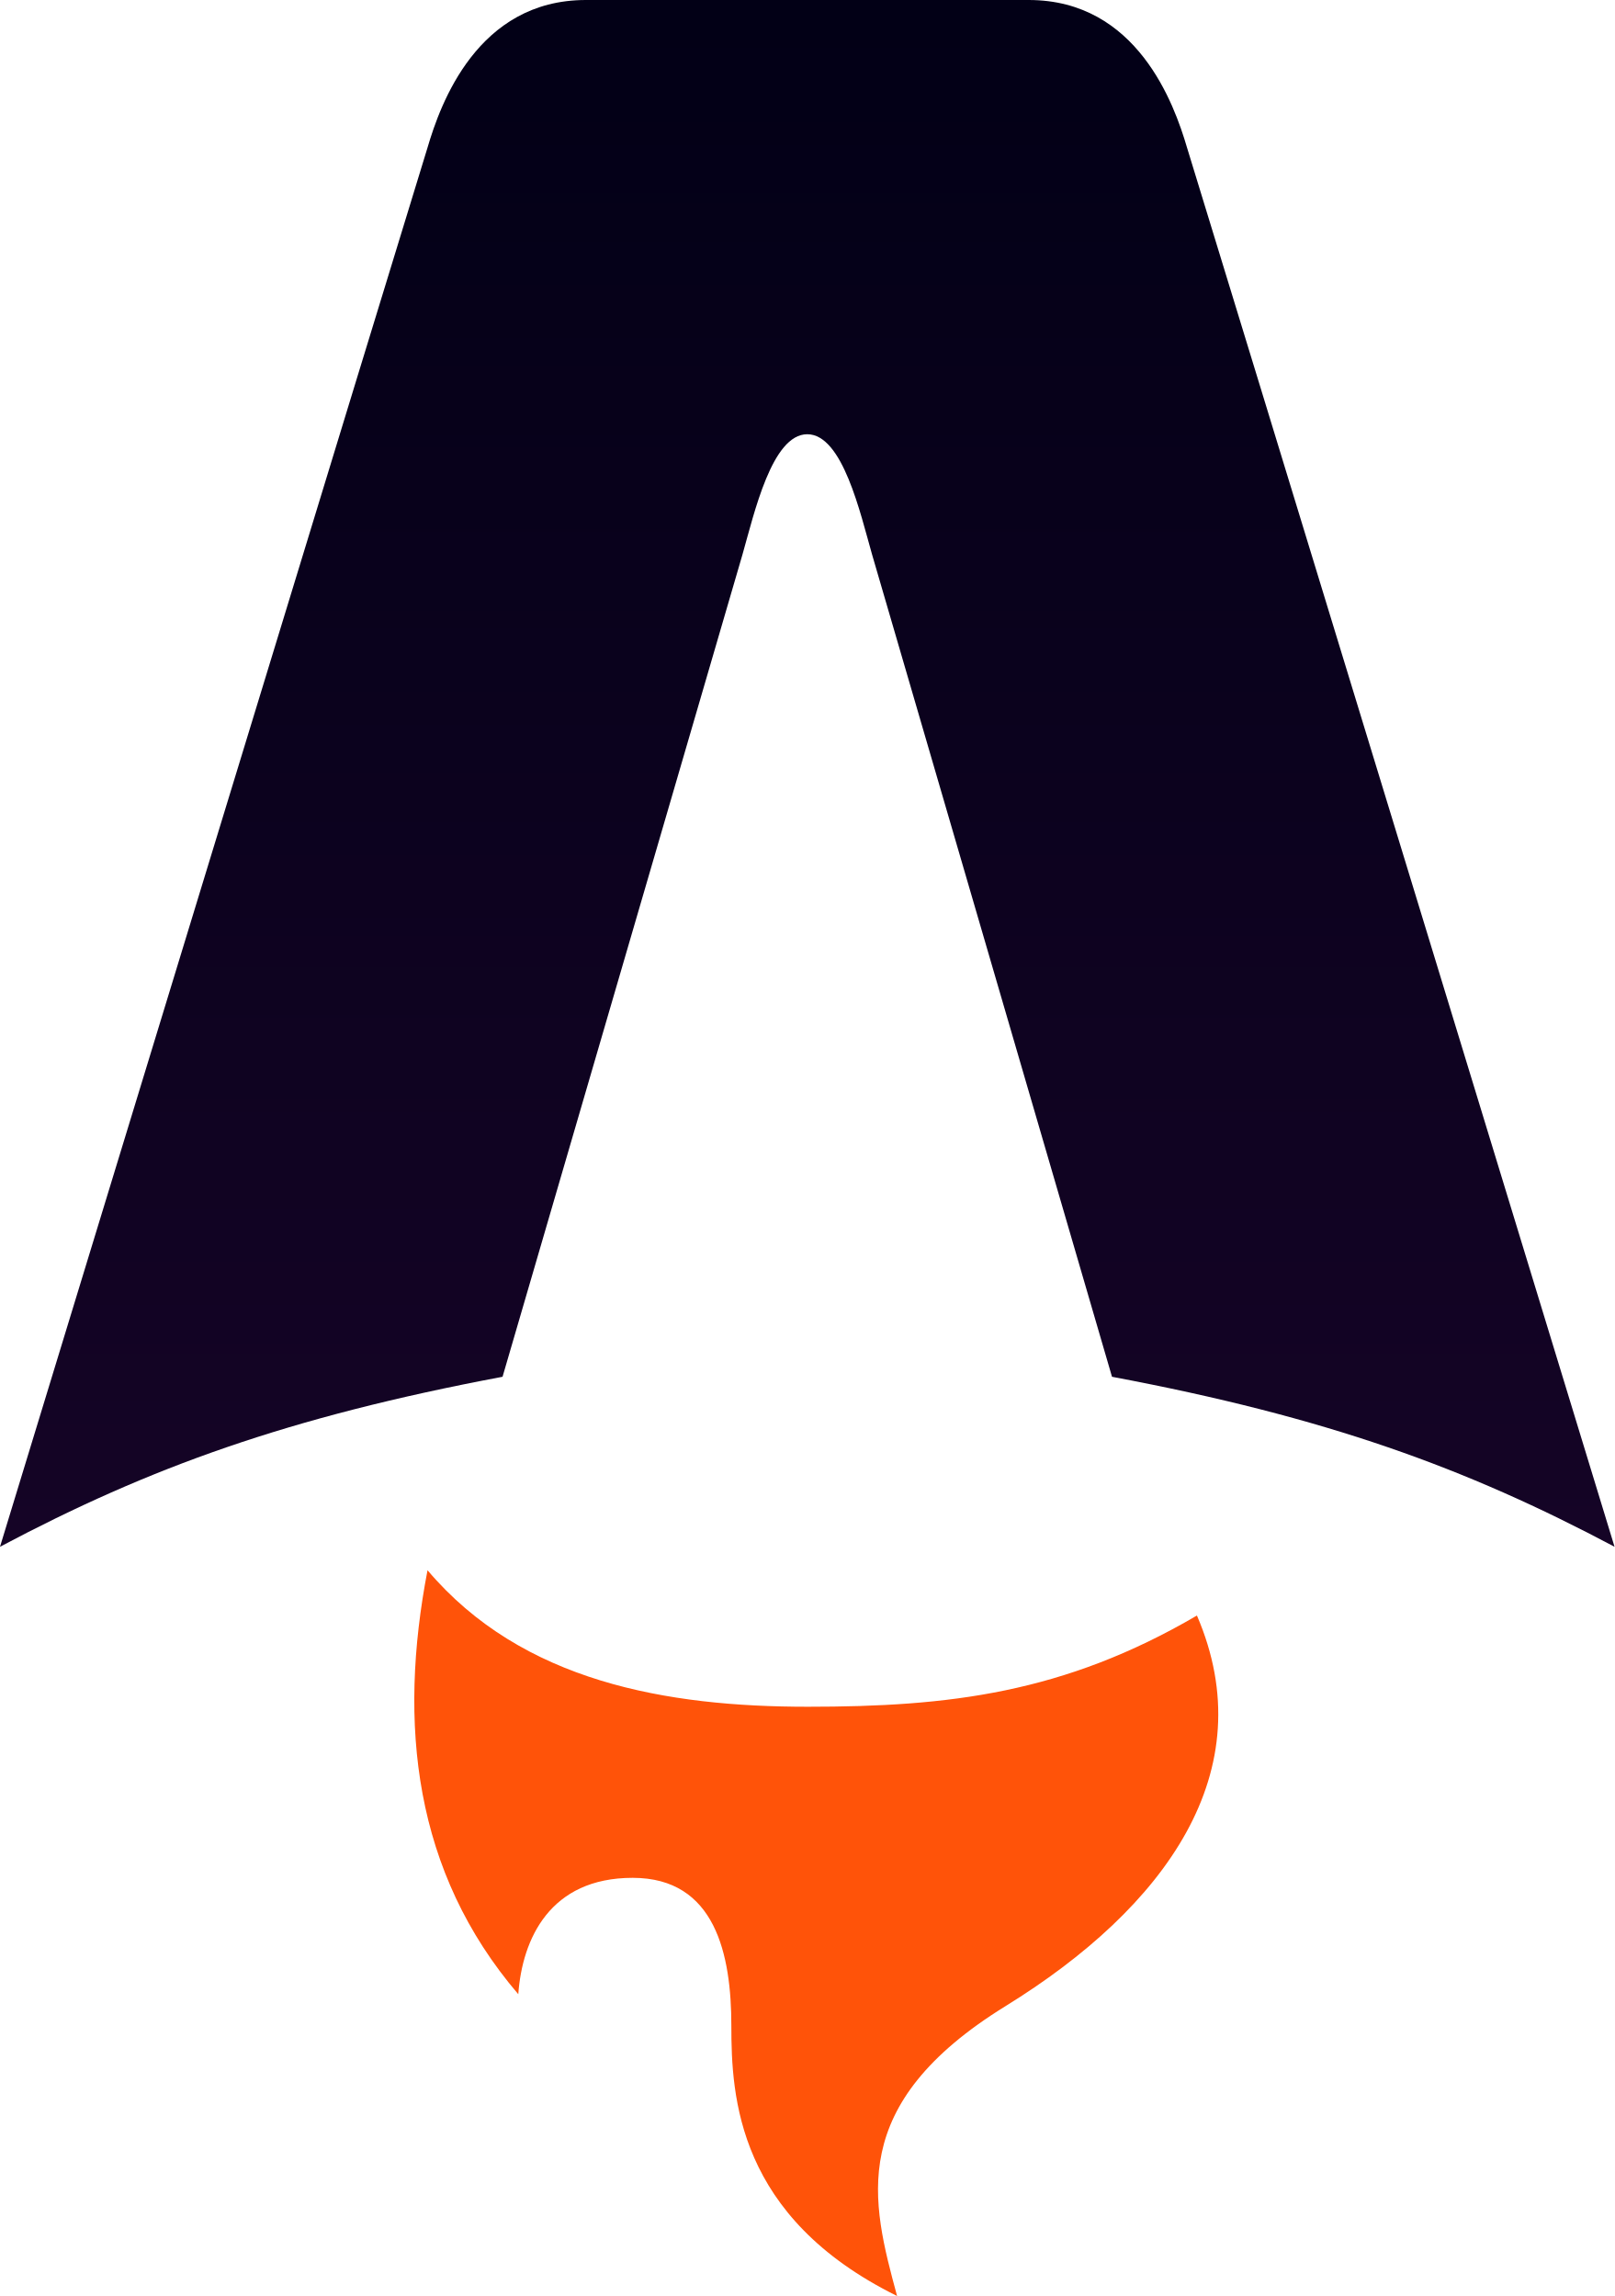
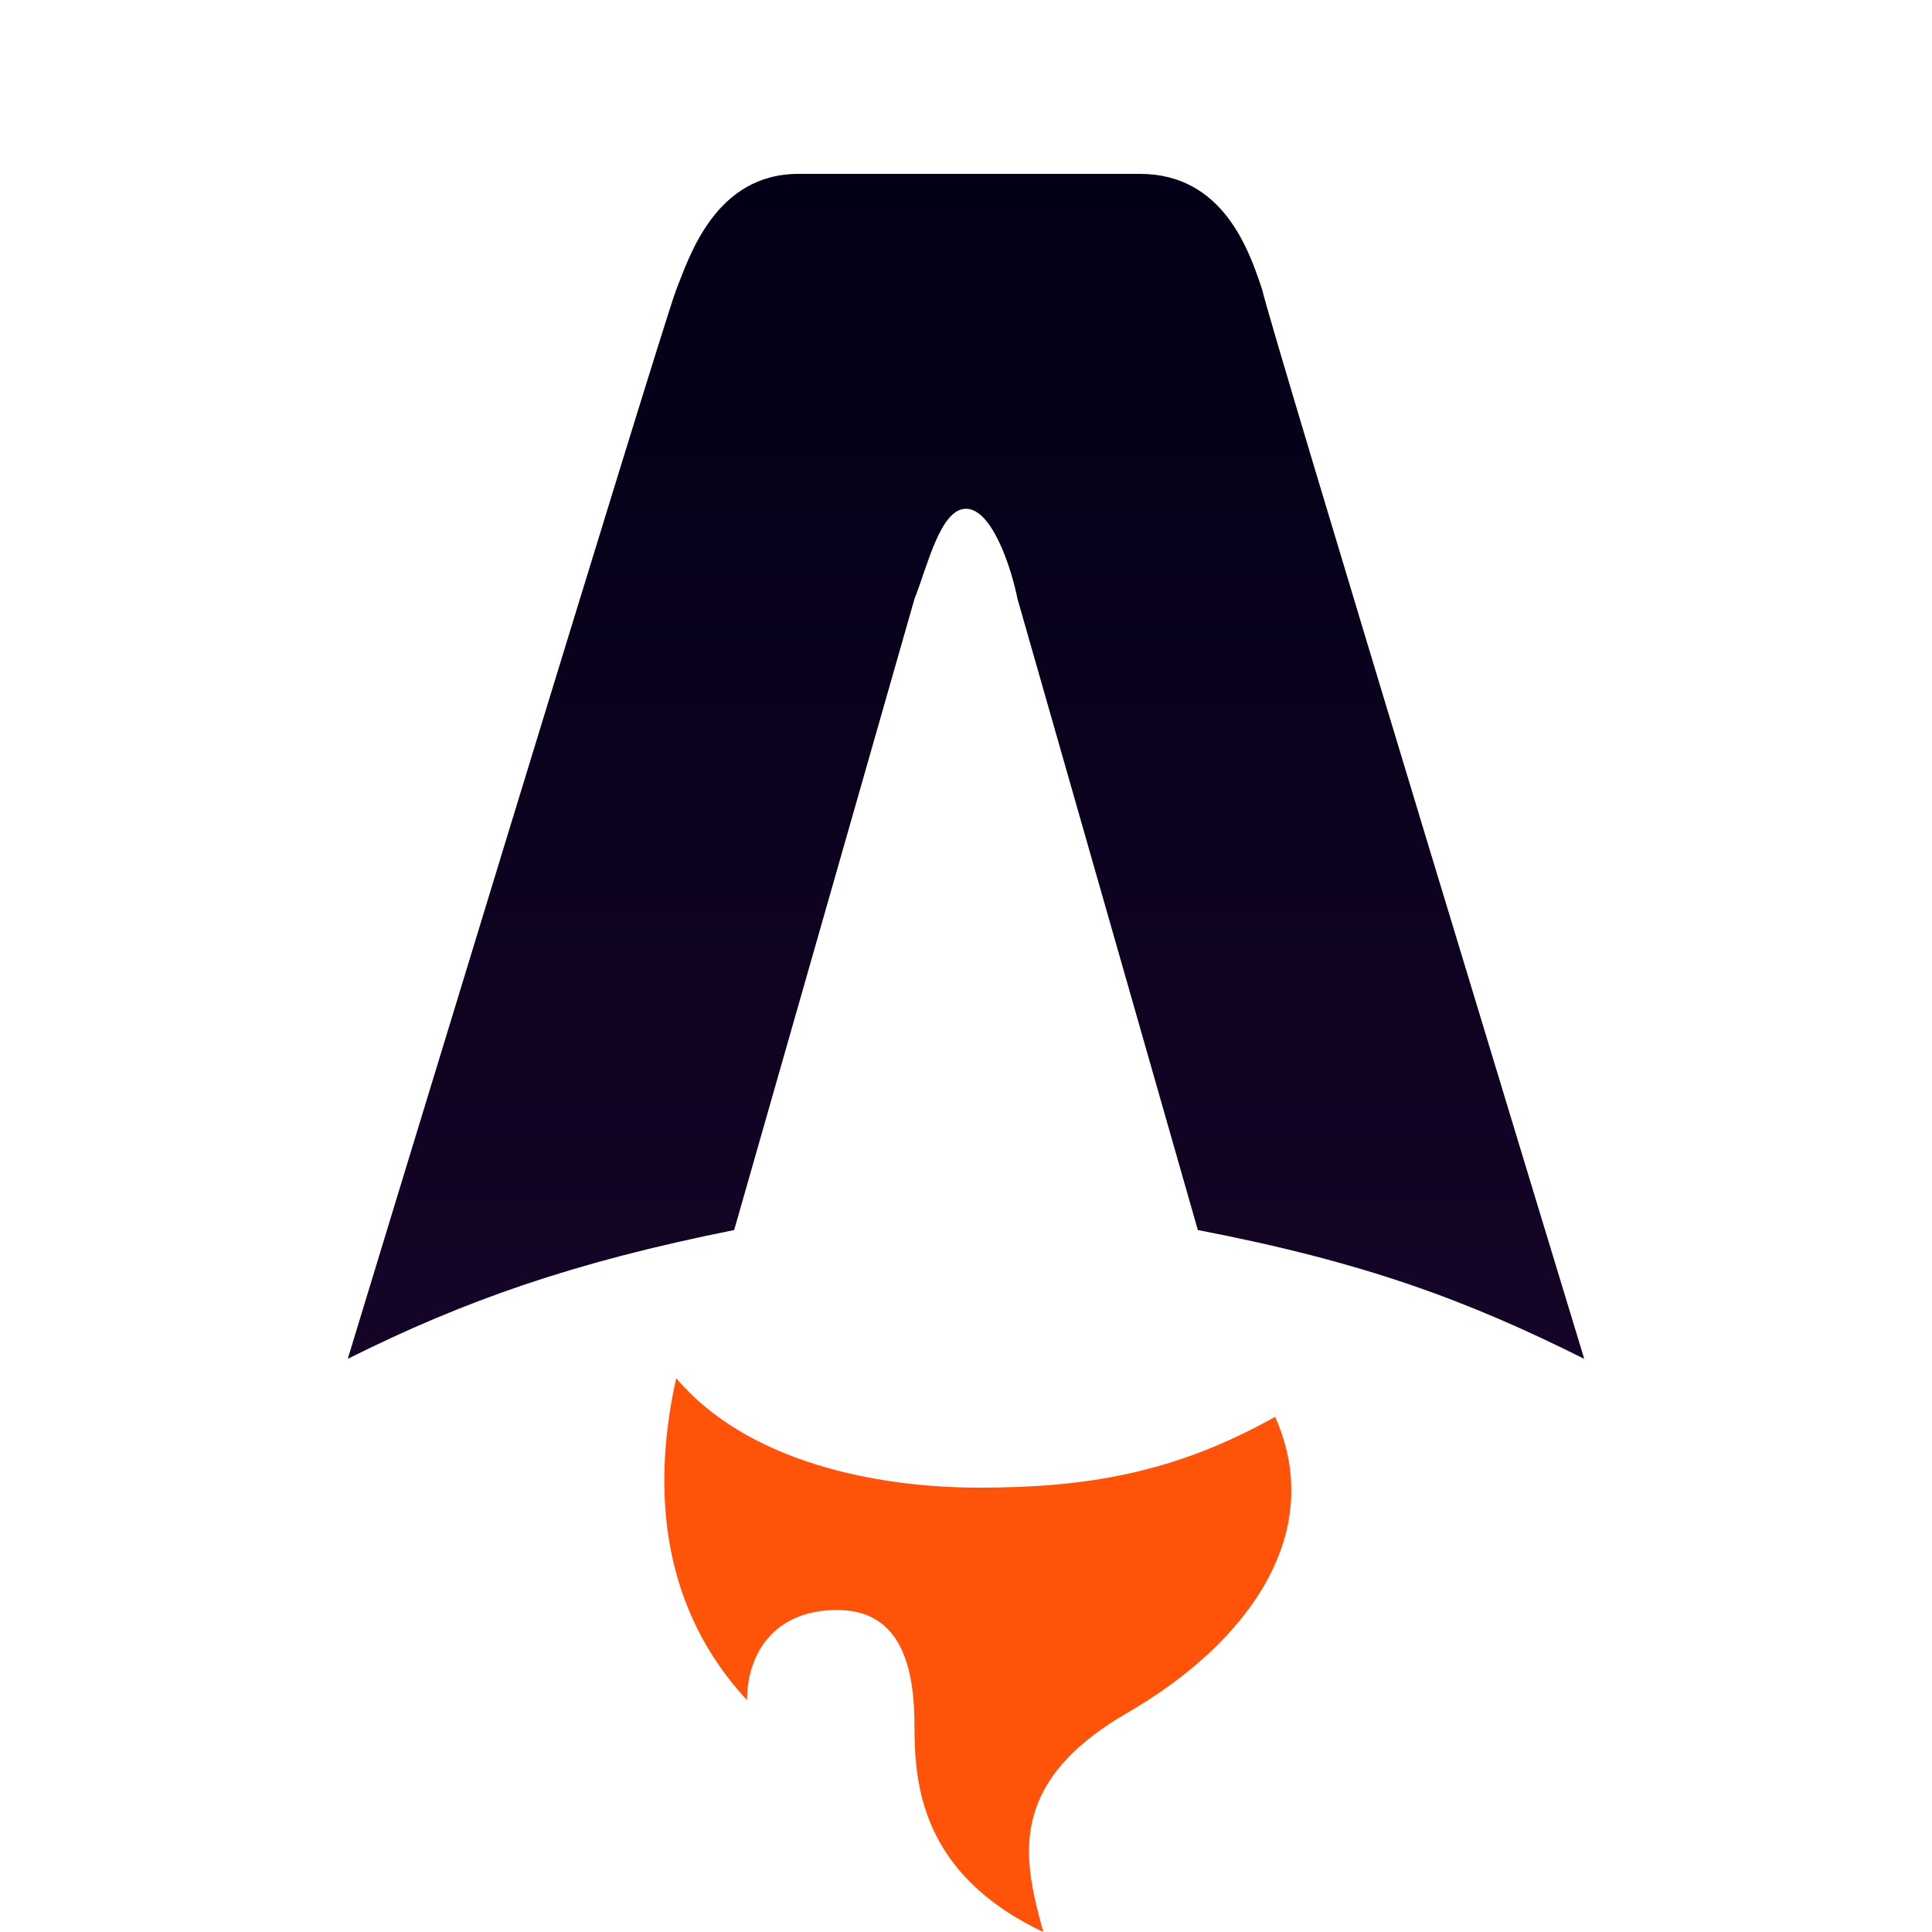
- <svg xmlns="http://www.w3.org/2000/svg" id="a" data-name="Layer 1" viewBox="0 0 19.18 27.283">
-   <defs>
-     <linearGradient id="b" x1="9.59" y1="18.38" x2="9.59" y2="0" gradientUnits="userSpaceOnUse">
-       <stop offset="0" stop-color="#150426" />
-       <stop offset="1" stop-color="#020016" />
-     </linearGradient>
-   </defs>
-   <path d="M19.18,18.38c-1.77-.94-3.42-1.54-5.97-2.02l-2.85-9.77c-.14-.49-.35-1.43-.77-1.43s-.63,.94-.77,1.43l-2.85,9.77c-2.55,.48-4.2,1.08-5.97,2.02C0,18.38,4.92,2.26,5.08,1.75c.15-.51,.59-1.75,1.88-1.75h5.26c1.29,0,1.73,1.24,1.88,1.75,.16,.51,5.08,16.63,5.08,16.63Z" style="fill: url(#b);" />
-   <path d="M5.079,18.658c-.352,1.828-.164,3.586,1.078,5.039,.047-.656,.375-1.383,1.359-1.383s1.172,.914,1.172,1.758,.07,2.273,1.969,3.211c-.305-1.125-.609-2.273,1.289-3.445s3.07-2.789,2.273-4.641c-1.582,.926-2.953,1.084-4.623,1.084s-3.393-.293-4.518-1.623Z" style="fill: #ff5309;" />
+ <svg xmlns="http://www.w3.org/2000/svg" version="1.1" id="a" x="0px" y="0px" viewBox="0 0 30 30" style="enable-background:new 0 0 30 30;" xml:space="preserve">
+   <style type="text/css">
+ 	.st0{fill:url(#SVGID_1_);}
+ 	.st1{fill:#FF5309;}
+ </style>
+   <linearGradient id="SVGID_1_" gradientUnits="userSpaceOnUse" x1="15" y1="18.422" x2="15" y2="4.159832e-02" gradientTransform="matrix(1 0 0 1 0 2.7169)">
+     <stop offset="0" style="stop-color:#150426" />
+     <stop offset="1" style="stop-color:#020016" />
+   </linearGradient>
+   <path class="st0" d="M24.6,21.1c-1.8-0.9-3.4-1.5-6-2l-2.8-9.8c-0.1-0.5-0.4-1.4-0.8-1.4s-0.6,0.9-0.8,1.4l-2.8,9.8  c-2.5,0.5-4.2,1.1-6,2c0,0,4.9-16.1,5.1-16.6c0.2-0.5,0.6-1.8,1.9-1.8h5.3c1.3,0,1.7,1.2,1.9,1.8C19.7,5,24.6,21.1,24.6,21.1z" />
+   <path class="st1" d="M10.5,21.4c-0.4,1.8-0.2,3.6,1.1,5c0-0.7,0.4-1.4,1.4-1.4s1.2,0.9,1.2,1.8s0.1,2.3,2,3.2  c-0.3-1.1-0.6-2.3,1.3-3.4s3.1-2.8,2.3-4.6c-1.6,0.9-3,1.1-4.6,1.1S11.6,22.7,10.5,21.4z" />
</svg>
